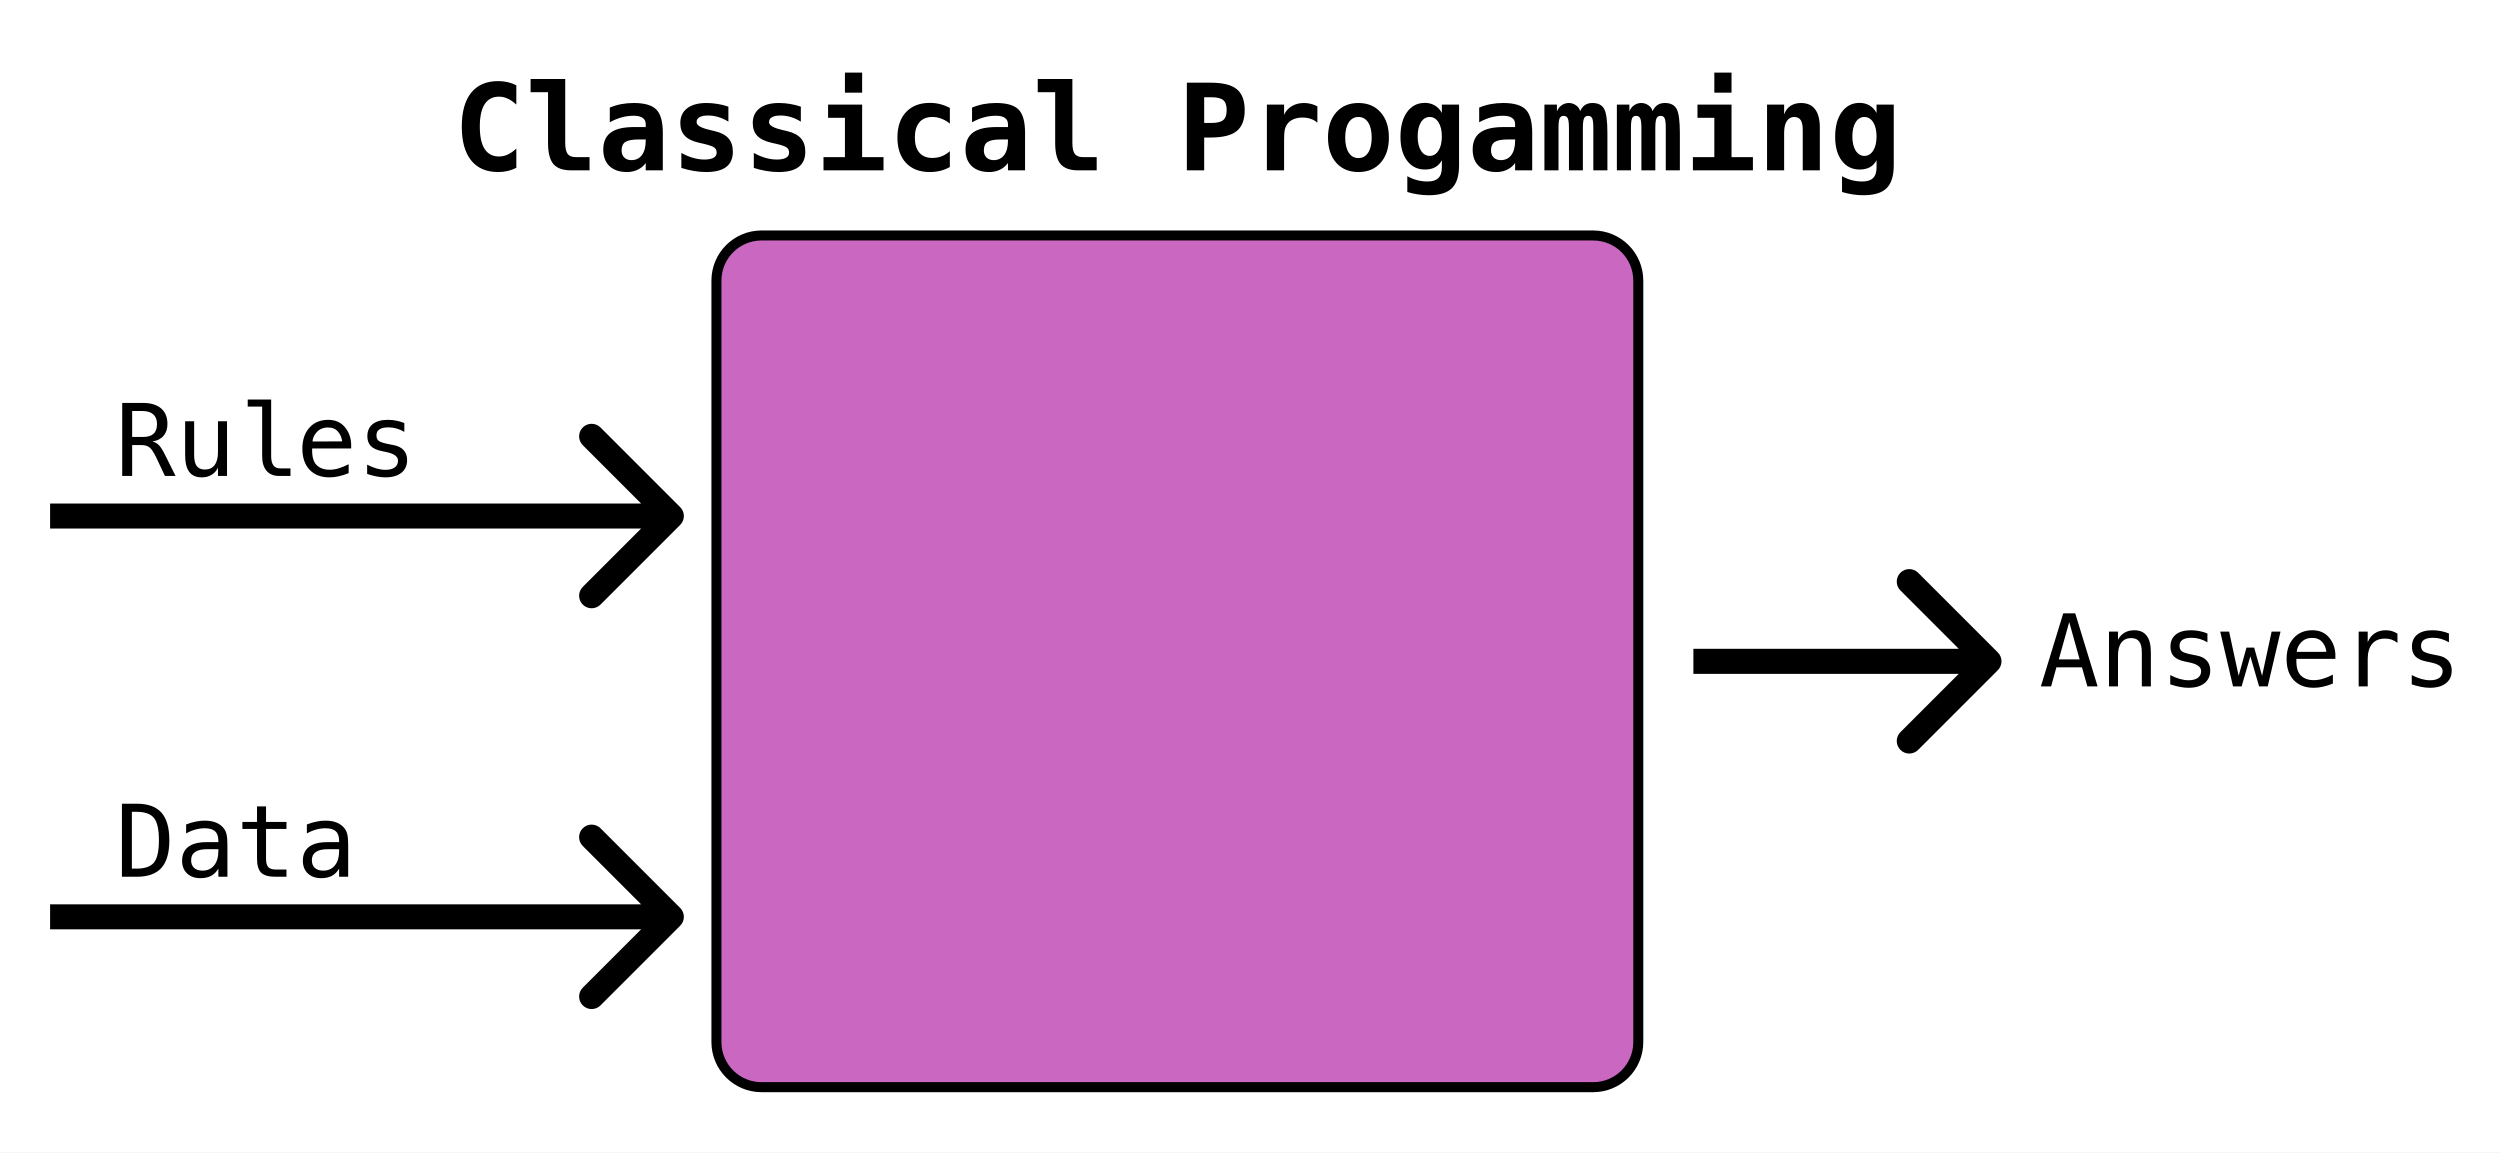
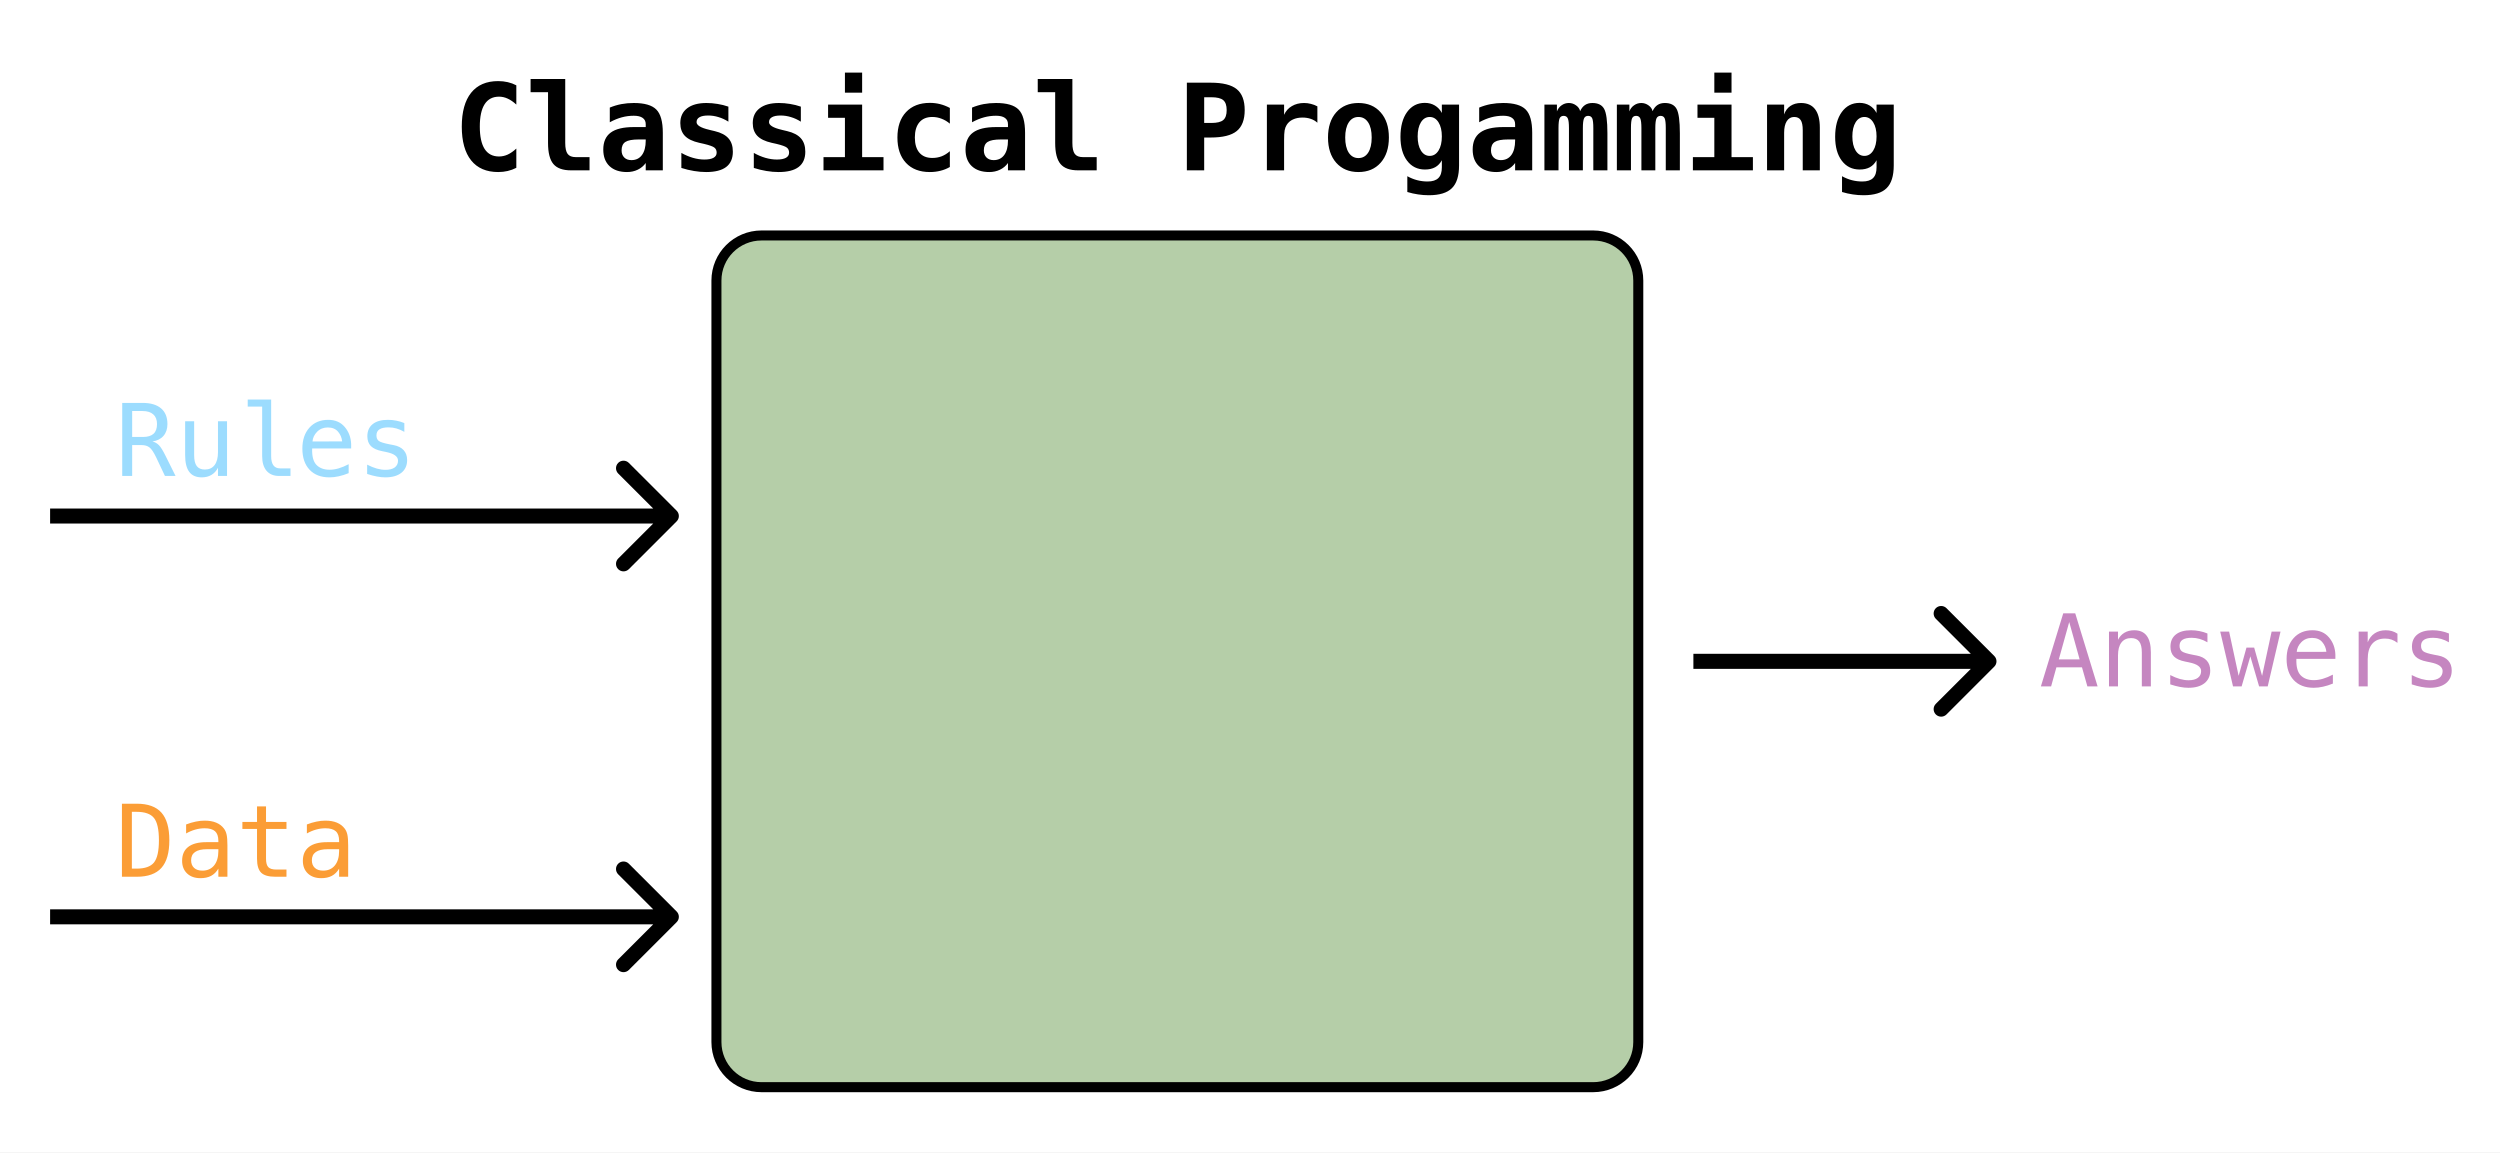
<svg xmlns="http://www.w3.org/2000/svg" width="499" height="230" viewBox="0 0 499 230" fill="none">
  <rect width="499" height="230" fill="white" />
-   <path d="M135.768 184.768C136.744 183.791 136.744 182.209 135.768 181.232L119.858 165.322C118.882 164.346 117.299 164.346 116.322 165.322C115.346 166.299 115.346 167.882 116.322 168.858L130.464 183L116.322 197.142C115.346 198.118 115.346 199.701 116.322 200.678C117.299 201.654 118.882 201.654 119.858 200.678L135.768 184.768ZM10 185.5L134 185.5V180.5L10 180.5V185.5Z" fill="black" />
-   <path d="M27.258 173.379C28.918 173.379 30.077 172.972 30.734 172.158C31.392 171.338 31.721 169.86 31.721 167.725C31.721 165.57 31.392 164.085 30.734 163.271C30.083 162.451 28.924 162.041 27.258 162.041H26.32V173.379H27.258ZM27.297 160.42C29.523 160.42 31.164 161.012 32.219 162.197C33.273 163.382 33.801 165.225 33.801 167.725C33.801 170.212 33.273 172.048 32.219 173.232C31.164 174.411 29.523 175 27.297 175H24.338V160.42H27.297ZM41.906 169.502H41.31C40.262 169.502 39.471 169.688 38.938 170.059C38.41 170.423 38.147 170.97 38.147 171.699C38.147 172.357 38.345 172.868 38.742 173.232C39.139 173.597 39.69 173.779 40.393 173.779C41.382 173.779 42.16 173.438 42.727 172.754C43.293 172.064 43.579 171.113 43.586 169.902V169.502H41.906ZM45.393 168.76V175H43.586V173.379C43.202 174.03 42.717 174.512 42.131 174.824C41.551 175.13 40.845 175.283 40.012 175.283C38.898 175.283 38.01 174.971 37.346 174.346C36.682 173.714 36.35 172.871 36.35 171.816C36.35 170.599 36.757 169.674 37.57 169.043C38.391 168.411 39.592 168.096 41.174 168.096H43.586V167.812C43.579 166.94 43.358 166.309 42.922 165.918C42.486 165.521 41.789 165.322 40.832 165.322C40.22 165.322 39.602 165.41 38.977 165.586C38.352 165.762 37.743 166.019 37.15 166.357V164.561C37.815 164.307 38.449 164.118 39.055 163.994C39.667 163.864 40.259 163.799 40.832 163.799C41.737 163.799 42.508 163.932 43.147 164.199C43.791 164.466 44.312 164.867 44.709 165.4C44.956 165.726 45.132 166.13 45.236 166.611C45.34 167.087 45.393 167.803 45.393 168.76ZM53.098 160.957V164.062H57.18V165.459H53.098V171.396C53.098 172.204 53.251 172.767 53.557 173.086C53.863 173.405 54.397 173.564 55.158 173.564H57.18V175H54.982C53.635 175 52.684 174.73 52.131 174.189C51.578 173.649 51.301 172.718 51.301 171.396V165.459H48.381V164.062H51.301V160.957H53.098ZM66.008 169.502H65.412C64.364 169.502 63.573 169.688 63.039 170.059C62.512 170.423 62.248 170.97 62.248 171.699C62.248 172.357 62.447 172.868 62.844 173.232C63.241 173.597 63.791 173.779 64.494 173.779C65.484 173.779 66.262 173.438 66.828 172.754C67.394 172.064 67.681 171.113 67.688 169.902V169.502H66.008ZM69.494 168.76V175H67.688V173.379C67.303 174.03 66.818 174.512 66.232 174.824C65.653 175.13 64.947 175.283 64.113 175.283C63 175.283 62.111 174.971 61.447 174.346C60.783 173.714 60.451 172.871 60.451 171.816C60.451 170.599 60.858 169.674 61.672 169.043C62.492 168.411 63.693 168.096 65.275 168.096H67.688V167.812C67.681 166.94 67.46 166.309 67.023 165.918C66.587 165.521 65.891 165.322 64.934 165.322C64.322 165.322 63.703 165.41 63.078 165.586C62.453 165.762 61.844 166.019 61.252 166.357V164.561C61.916 164.307 62.551 164.118 63.156 163.994C63.768 163.864 64.361 163.799 64.934 163.799C65.838 163.799 66.61 163.932 67.248 164.199C67.893 164.466 68.413 164.867 68.811 165.4C69.058 165.726 69.234 166.13 69.338 166.611C69.442 167.087 69.494 167.803 69.494 168.76Z" fill="black" />
-   <path d="M135.768 104.768C136.744 103.791 136.744 102.209 135.768 101.232L119.858 85.322C118.882 84.346 117.299 84.346 116.322 85.322C115.346 86.299 115.346 87.882 116.322 88.858L130.464 103L116.322 117.142C115.346 118.118 115.346 119.701 116.322 120.678C117.299 121.654 118.882 121.654 119.858 120.678L135.768 104.768ZM10 105.5L134 105.5V100.5L10 100.5V105.5Z" fill="black" />
-   <path d="M398.768 133.768C399.744 132.791 399.744 131.209 398.768 130.232L382.858 114.322C381.882 113.346 380.299 113.346 379.322 114.322C378.346 115.299 378.346 116.882 379.322 117.858L393.464 132L379.322 146.142C378.346 147.118 378.346 148.701 379.322 149.678C380.299 150.654 381.882 150.654 382.858 149.678L398.768 133.768ZM338 134.5H397V129.5H338V134.5Z" fill="black" />
-   <path d="M30.422 88.115C30.93 88.245 31.363 88.493 31.721 88.857C32.079 89.216 32.525 89.935 33.059 91.016L35.041 95H32.922L31.184 91.318C30.682 90.27 30.23 89.596 29.826 89.297C29.429 88.991 28.908 88.838 28.264 88.838H26.379V95H24.396V80.42H28.459C30.061 80.42 31.288 80.781 32.141 81.504C32.993 82.227 33.42 83.272 33.42 84.639C33.42 85.602 33.156 86.39 32.629 87.002C32.108 87.607 31.372 87.978 30.422 88.115ZM26.379 82.041V87.217H28.537C29.481 87.217 30.184 87.005 30.646 86.582C31.109 86.159 31.34 85.511 31.34 84.639C31.34 83.799 31.092 83.158 30.598 82.715C30.109 82.266 29.396 82.041 28.459 82.041H26.379ZM36.955 90.859V84.082H38.752V90.859C38.752 91.842 38.925 92.565 39.27 93.027C39.621 93.49 40.161 93.721 40.891 93.721C41.737 93.721 42.385 93.424 42.834 92.832C43.283 92.233 43.508 91.377 43.508 90.264V84.082H45.315V95H43.508V93.359C43.189 93.991 42.753 94.469 42.199 94.795C41.652 95.12 41.011 95.283 40.275 95.283C39.156 95.283 38.322 94.919 37.775 94.189C37.228 93.454 36.955 92.344 36.955 90.859ZM54.123 91.045C54.123 91.852 54.27 92.461 54.562 92.871C54.862 93.281 55.301 93.486 55.881 93.486H57.98V95H55.705C54.631 95 53.797 94.658 53.205 93.975C52.619 93.284 52.326 92.308 52.326 91.045V81.152H49.445V79.746H54.123V91.045ZM70.09 88.633V89.512H62.307V89.57C62.255 91.061 62.538 92.132 63.156 92.783C63.781 93.434 64.66 93.76 65.793 93.76C66.366 93.76 66.965 93.669 67.59 93.486C68.215 93.304 68.882 93.027 69.592 92.656V94.443C68.908 94.723 68.247 94.932 67.609 95.068C66.978 95.212 66.366 95.283 65.773 95.283C64.074 95.283 62.746 94.775 61.789 93.76C60.832 92.738 60.353 91.331 60.353 89.541C60.353 87.796 60.822 86.403 61.76 85.361C62.697 84.32 63.947 83.799 65.51 83.799C66.903 83.799 68 84.271 68.801 85.215C69.608 86.159 70.038 87.298 70.09 88.633ZM68.293 88.106C68.215 87.35 67.938 86.699 67.463 86.152C66.994 85.599 66.317 85.322 65.432 85.322C64.566 85.322 63.853 85.609 63.293 86.182C62.733 86.755 62.427 87.399 62.375 88.115L68.293 88.106ZM80.705 84.443V86.201C80.191 85.902 79.673 85.677 79.152 85.527C78.632 85.378 78.101 85.303 77.561 85.303C76.747 85.303 76.138 85.436 75.734 85.703C75.337 85.963 75.139 86.364 75.139 86.904C75.139 87.393 75.288 87.757 75.588 87.998C75.887 88.239 76.633 88.473 77.824 88.701L78.547 88.838C79.439 89.007 80.113 89.346 80.568 89.853C81.031 90.361 81.262 91.022 81.262 91.836C81.262 92.917 80.878 93.763 80.109 94.375C79.341 94.981 78.273 95.283 76.906 95.283C76.366 95.283 75.799 95.225 75.207 95.107C74.615 94.997 73.973 94.828 73.283 94.6V92.744C73.954 93.089 74.595 93.35 75.207 93.525C75.819 93.695 76.398 93.779 76.945 93.779C77.74 93.779 78.355 93.62 78.791 93.301C79.227 92.975 79.445 92.523 79.445 91.943C79.445 91.11 78.648 90.534 77.053 90.215L76.975 90.195L76.301 90.059C75.266 89.857 74.51 89.518 74.035 89.043C73.56 88.561 73.322 87.907 73.322 87.08C73.322 86.032 73.677 85.225 74.387 84.658C75.096 84.085 76.109 83.799 77.424 83.799C78.01 83.799 78.573 83.854 79.113 83.965C79.654 84.069 80.184 84.228 80.705 84.443Z" fill="black" />
-   <path d="M413.016 124.158L410.936 131.619H415.096L413.016 124.158ZM411.824 122.42H414.217L418.68 137H416.639L415.564 133.201H410.457L409.402 137H407.361L411.824 122.42ZM429.314 130.223V137H427.508V130.223C427.508 129.24 427.335 128.517 426.99 128.055C426.645 127.592 426.105 127.361 425.369 127.361C424.529 127.361 423.882 127.661 423.426 128.26C422.977 128.852 422.752 129.705 422.752 130.818V137H420.955V126.062H422.752V127.703C423.071 127.078 423.504 126.606 424.051 126.287C424.598 125.962 425.245 125.799 425.994 125.799C427.107 125.799 427.938 126.167 428.484 126.902C429.038 127.632 429.314 128.738 429.314 130.223ZM440.604 126.443V128.201C440.089 127.902 439.572 127.677 439.051 127.527C438.53 127.378 437.999 127.303 437.459 127.303C436.645 127.303 436.036 127.436 435.633 127.703C435.236 127.964 435.037 128.364 435.037 128.904C435.037 129.393 435.187 129.757 435.486 129.998C435.786 130.239 436.531 130.473 437.723 130.701L438.445 130.838C439.337 131.007 440.011 131.346 440.467 131.854C440.929 132.361 441.16 133.022 441.16 133.836C441.16 134.917 440.776 135.763 440.008 136.375C439.24 136.98 438.172 137.283 436.805 137.283C436.264 137.283 435.698 137.225 435.105 137.107C434.513 136.997 433.872 136.827 433.182 136.6V134.744C433.852 135.089 434.493 135.35 435.105 135.525C435.717 135.695 436.297 135.779 436.844 135.779C437.638 135.779 438.253 135.62 438.689 135.301C439.126 134.975 439.344 134.523 439.344 133.943C439.344 133.11 438.546 132.534 436.951 132.215L436.873 132.195L436.199 132.059C435.164 131.857 434.409 131.518 433.934 131.043C433.458 130.561 433.221 129.907 433.221 129.08C433.221 128.032 433.576 127.225 434.285 126.658C434.995 126.085 436.007 125.799 437.322 125.799C437.908 125.799 438.471 125.854 439.012 125.965C439.552 126.069 440.083 126.229 440.604 126.443ZM443.152 126.062H444.93L446.834 134.9L448.396 129.256H449.93L451.512 134.9L453.416 126.062H455.193L452.635 137H450.916L449.168 131.004L447.43 137H445.711L443.152 126.062ZM466.141 130.633V131.512H458.357V131.57C458.305 133.061 458.589 134.132 459.207 134.783C459.832 135.434 460.711 135.76 461.844 135.76C462.417 135.76 463.016 135.669 463.641 135.486C464.266 135.304 464.933 135.027 465.643 134.656V136.443C464.959 136.723 464.298 136.932 463.66 137.068C463.029 137.212 462.417 137.283 461.824 137.283C460.125 137.283 458.797 136.775 457.84 135.76C456.883 134.738 456.404 133.331 456.404 131.541C456.404 129.796 456.873 128.403 457.811 127.361C458.748 126.32 459.998 125.799 461.561 125.799C462.954 125.799 464.051 126.271 464.852 127.215C465.659 128.159 466.089 129.298 466.141 130.633ZM464.344 130.105C464.266 129.35 463.989 128.699 463.514 128.152C463.045 127.599 462.368 127.322 461.482 127.322C460.617 127.322 459.904 127.609 459.344 128.182C458.784 128.755 458.478 129.399 458.426 130.115L464.344 130.105ZM478.533 128.318C478.149 128.019 477.758 127.801 477.361 127.664C476.964 127.527 476.528 127.459 476.053 127.459C474.933 127.459 474.077 127.811 473.484 128.514C472.892 129.217 472.596 130.232 472.596 131.561V137H470.789V126.062H472.596V128.201C472.895 127.426 473.354 126.834 473.973 126.424C474.598 126.007 475.337 125.799 476.189 125.799C476.632 125.799 477.046 125.854 477.43 125.965C477.814 126.076 478.182 126.248 478.533 126.482V128.318ZM488.807 126.443V128.201C488.292 127.902 487.775 127.677 487.254 127.527C486.733 127.378 486.202 127.303 485.662 127.303C484.848 127.303 484.24 127.436 483.836 127.703C483.439 127.964 483.24 128.364 483.24 128.904C483.24 129.393 483.39 129.757 483.689 129.998C483.989 130.239 484.734 130.473 485.926 130.701L486.648 130.838C487.54 131.007 488.214 131.346 488.67 131.854C489.132 132.361 489.363 133.022 489.363 133.836C489.363 134.917 488.979 135.763 488.211 136.375C487.443 136.98 486.375 137.283 485.008 137.283C484.467 137.283 483.901 137.225 483.309 137.107C482.716 136.997 482.075 136.827 481.385 136.6V134.744C482.055 135.089 482.697 135.35 483.309 135.525C483.921 135.695 484.5 135.779 485.047 135.779C485.841 135.779 486.456 135.62 486.893 135.301C487.329 134.975 487.547 134.523 487.547 133.943C487.547 133.11 486.749 132.534 485.154 132.215L485.076 132.195L484.402 132.059C483.367 131.857 482.612 131.518 482.137 131.043C481.661 130.561 481.424 129.907 481.424 129.08C481.424 128.032 481.779 127.225 482.488 126.658C483.198 126.085 484.21 125.799 485.525 125.799C486.111 125.799 486.674 125.854 487.215 125.965C487.755 126.069 488.286 126.229 488.807 126.443Z" fill="black" />
+   <path d="M135.061 184.061C135.646 183.475 135.646 182.525 135.061 181.939L125.515 172.393C124.929 171.808 123.979 171.808 123.393 172.393C122.808 172.979 122.808 173.929 123.393 174.515L131.879 183L123.393 191.485C122.808 192.071 122.808 193.021 123.393 193.607C123.979 194.192 124.929 194.192 125.515 193.607L135.061 184.061ZM10 184.5L134 184.5V181.5L10 181.5V184.5Z" fill="black" />
+   <path d="M27.258 173.379C28.918 173.379 30.077 172.972 30.734 172.158C31.392 171.338 31.721 169.86 31.721 167.725C31.721 165.57 31.392 164.085 30.734 163.271C30.083 162.451 28.924 162.041 27.258 162.041H26.32V173.379H27.258ZM27.297 160.42C29.523 160.42 31.164 161.012 32.219 162.197C33.273 163.382 33.801 165.225 33.801 167.725C33.801 170.212 33.273 172.048 32.219 173.232C31.164 174.411 29.523 175 27.297 175H24.338V160.42H27.297ZM41.906 169.502H41.31C40.262 169.502 39.471 169.688 38.938 170.059C38.41 170.423 38.147 170.97 38.147 171.699C38.147 172.357 38.345 172.868 38.742 173.232C39.139 173.597 39.69 173.779 40.393 173.779C41.382 173.779 42.16 173.438 42.727 172.754C43.293 172.064 43.579 171.113 43.586 169.902V169.502H41.906ZM45.393 168.76V175H43.586V173.379C43.202 174.03 42.717 174.512 42.131 174.824C41.551 175.13 40.845 175.283 40.012 175.283C38.898 175.283 38.01 174.971 37.346 174.346C36.682 173.714 36.35 172.871 36.35 171.816C36.35 170.599 36.757 169.674 37.57 169.043C38.391 168.411 39.592 168.096 41.174 168.096H43.586V167.812C43.579 166.94 43.358 166.309 42.922 165.918C42.486 165.521 41.789 165.322 40.832 165.322C40.22 165.322 39.602 165.41 38.977 165.586C38.352 165.762 37.743 166.019 37.15 166.357V164.561C37.815 164.307 38.449 164.118 39.055 163.994C39.667 163.864 40.259 163.799 40.832 163.799C41.737 163.799 42.508 163.932 43.147 164.199C43.791 164.466 44.312 164.867 44.709 165.4C44.956 165.726 45.132 166.13 45.236 166.611C45.34 167.087 45.393 167.803 45.393 168.76ZM53.098 160.957V164.062H57.18V165.459H53.098V171.396C53.098 172.204 53.251 172.767 53.557 173.086C53.863 173.405 54.397 173.564 55.158 173.564H57.18V175H54.982C53.635 175 52.684 174.73 52.131 174.189C51.578 173.649 51.301 172.718 51.301 171.396V165.459H48.381V164.062H51.301V160.957H53.098ZM66.008 169.502H65.412C64.364 169.502 63.573 169.688 63.039 170.059C62.512 170.423 62.248 170.97 62.248 171.699C62.248 172.357 62.447 172.868 62.844 173.232C63.241 173.597 63.791 173.779 64.494 173.779C65.484 173.779 66.262 173.438 66.828 172.754C67.394 172.064 67.681 171.113 67.688 169.902V169.502H66.008ZM69.494 168.76V175H67.688V173.379C67.303 174.03 66.818 174.512 66.232 174.824C65.653 175.13 64.947 175.283 64.113 175.283C63 175.283 62.111 174.971 61.447 174.346C60.783 173.714 60.451 172.871 60.451 171.816C60.451 170.599 60.858 169.674 61.672 169.043C62.492 168.411 63.693 168.096 65.275 168.096H67.688V167.812C67.681 166.94 67.46 166.309 67.023 165.918C66.587 165.521 65.891 165.322 64.934 165.322C64.322 165.322 63.703 165.41 63.078 165.586C62.453 165.762 61.844 166.019 61.252 166.357V164.561C61.916 164.307 62.551 164.118 63.156 163.994C63.768 163.864 64.361 163.799 64.934 163.799C65.838 163.799 66.61 163.932 67.248 164.199C67.893 164.466 68.413 164.867 68.811 165.4C69.058 165.726 69.234 166.13 69.338 166.611C69.442 167.087 69.494 167.803 69.494 168.76Z" fill="#FB9D36" />
+   <path d="M135.061 104.061C135.646 103.475 135.646 102.525 135.061 101.939L125.515 92.393C124.929 91.808 123.979 91.808 123.393 92.393C122.808 92.979 122.808 93.929 123.393 94.515L131.879 103L123.393 111.485C122.808 112.071 122.808 113.021 123.393 113.607C123.979 114.192 124.929 114.192 125.515 113.607L135.061 104.061ZM10 104.5L134 104.5V101.5L10 101.5V104.5Z" fill="black" />
+   <path d="M398.061 133.061C398.646 132.475 398.646 131.525 398.061 130.939L388.515 121.393C387.929 120.808 386.979 120.808 386.393 121.393C385.808 121.979 385.808 122.929 386.393 123.515L394.879 132L386.393 140.485C385.808 141.071 385.808 142.021 386.393 142.607C386.979 143.192 387.929 143.192 388.515 142.607L398.061 133.061ZM338 133.5H397V130.5H338V133.5Z" fill="black" />
+   <path d="M30.422 88.115C30.93 88.245 31.363 88.493 31.721 88.857C32.079 89.216 32.525 89.935 33.059 91.016L35.041 95H32.922L31.184 91.318C30.682 90.27 30.23 89.596 29.826 89.297C29.429 88.991 28.908 88.838 28.264 88.838H26.379V95H24.396V80.42H28.459C30.061 80.42 31.288 80.781 32.141 81.504C32.993 82.227 33.42 83.272 33.42 84.639C33.42 85.602 33.156 86.39 32.629 87.002C32.108 87.607 31.372 87.978 30.422 88.115ZM26.379 82.041V87.217H28.537C29.481 87.217 30.184 87.005 30.646 86.582C31.109 86.159 31.34 85.511 31.34 84.639C31.34 83.799 31.092 83.158 30.598 82.715C30.109 82.266 29.396 82.041 28.459 82.041H26.379ZM36.955 90.859V84.082H38.752V90.859C38.752 91.842 38.925 92.565 39.27 93.027C39.621 93.49 40.161 93.721 40.891 93.721C41.737 93.721 42.385 93.424 42.834 92.832C43.283 92.233 43.508 91.377 43.508 90.264V84.082H45.315V95H43.508V93.359C43.189 93.991 42.753 94.469 42.199 94.795C41.652 95.12 41.011 95.283 40.275 95.283C39.156 95.283 38.322 94.919 37.775 94.189C37.228 93.454 36.955 92.344 36.955 90.859ZM54.123 91.045C54.123 91.852 54.27 92.461 54.562 92.871C54.862 93.281 55.301 93.486 55.881 93.486H57.98V95H55.705C54.631 95 53.797 94.658 53.205 93.975C52.619 93.284 52.326 92.308 52.326 91.045V81.152H49.445V79.746H54.123V91.045ZM70.09 88.633V89.512H62.307V89.57C62.255 91.061 62.538 92.132 63.156 92.783C63.781 93.434 64.66 93.76 65.793 93.76C66.366 93.76 66.965 93.669 67.59 93.486C68.215 93.304 68.882 93.027 69.592 92.656V94.443C68.908 94.723 68.247 94.932 67.609 95.068C66.978 95.212 66.366 95.283 65.773 95.283C64.074 95.283 62.746 94.775 61.789 93.76C60.832 92.738 60.353 91.331 60.353 89.541C60.353 87.796 60.822 86.403 61.76 85.361C62.697 84.32 63.947 83.799 65.51 83.799C66.903 83.799 68 84.271 68.801 85.215C69.608 86.159 70.038 87.298 70.09 88.633ZM68.293 88.106C68.215 87.35 67.938 86.699 67.463 86.152C66.994 85.599 66.317 85.322 65.432 85.322C64.566 85.322 63.853 85.609 63.293 86.182C62.733 86.755 62.427 87.399 62.375 88.115L68.293 88.106ZM80.705 84.443V86.201C80.191 85.902 79.673 85.677 79.152 85.527C78.632 85.378 78.101 85.303 77.561 85.303C76.747 85.303 76.138 85.436 75.734 85.703C75.337 85.963 75.139 86.364 75.139 86.904C75.139 87.393 75.288 87.757 75.588 87.998C75.887 88.239 76.633 88.473 77.824 88.701L78.547 88.838C79.439 89.007 80.113 89.346 80.568 89.853C81.031 90.361 81.262 91.022 81.262 91.836C81.262 92.917 80.878 93.763 80.109 94.375C79.341 94.981 78.273 95.283 76.906 95.283C76.366 95.283 75.799 95.225 75.207 95.107C74.615 94.997 73.973 94.828 73.283 94.6V92.744C73.954 93.089 74.595 93.35 75.207 93.525C75.819 93.695 76.398 93.779 76.945 93.779C77.74 93.779 78.355 93.62 78.791 93.301C79.227 92.975 79.445 92.523 79.445 91.943C79.445 91.11 78.648 90.534 77.053 90.215L76.975 90.195L76.301 90.059C75.266 89.857 74.51 89.518 74.035 89.043C73.56 88.561 73.322 87.907 73.322 87.08C73.322 86.032 73.677 85.225 74.387 84.658C75.096 84.085 76.109 83.799 77.424 83.799C78.01 83.799 78.573 83.854 79.113 83.965C79.654 84.069 80.184 84.228 80.705 84.443Z" fill="#9CDCFE" />
+   <path d="M413.016 124.158L410.936 131.619H415.096L413.016 124.158ZM411.824 122.42H414.217L418.68 137H416.639L415.564 133.201H410.457L409.402 137H407.361L411.824 122.42ZM429.314 130.223V137H427.508V130.223C427.508 129.24 427.335 128.517 426.99 128.055C426.645 127.592 426.105 127.361 425.369 127.361C424.529 127.361 423.882 127.661 423.426 128.26C422.977 128.852 422.752 129.705 422.752 130.818V137H420.955V126.062H422.752V127.703C423.071 127.078 423.504 126.606 424.051 126.287C424.598 125.962 425.245 125.799 425.994 125.799C427.107 125.799 427.938 126.167 428.484 126.902C429.038 127.632 429.314 128.738 429.314 130.223ZM440.604 126.443V128.201C440.089 127.902 439.572 127.677 439.051 127.527C438.53 127.378 437.999 127.303 437.459 127.303C436.645 127.303 436.036 127.436 435.633 127.703C435.236 127.964 435.037 128.364 435.037 128.904C435.037 129.393 435.187 129.757 435.486 129.998C435.786 130.239 436.531 130.473 437.723 130.701L438.445 130.838C439.337 131.007 440.011 131.346 440.467 131.854C440.929 132.361 441.16 133.022 441.16 133.836C441.16 134.917 440.776 135.763 440.008 136.375C439.24 136.98 438.172 137.283 436.805 137.283C436.264 137.283 435.698 137.225 435.105 137.107C434.513 136.997 433.872 136.827 433.182 136.6V134.744C433.852 135.089 434.493 135.35 435.105 135.525C435.717 135.695 436.297 135.779 436.844 135.779C437.638 135.779 438.253 135.62 438.689 135.301C439.126 134.975 439.344 134.523 439.344 133.943C439.344 133.11 438.546 132.534 436.951 132.215L436.873 132.195L436.199 132.059C435.164 131.857 434.409 131.518 433.934 131.043C433.458 130.561 433.221 129.907 433.221 129.08C433.221 128.032 433.576 127.225 434.285 126.658C434.995 126.085 436.007 125.799 437.322 125.799C437.908 125.799 438.471 125.854 439.012 125.965C439.552 126.069 440.083 126.229 440.604 126.443ZM443.152 126.062H444.93L446.834 134.9L448.396 129.256H449.93L451.512 134.9L453.416 126.062H455.193L452.635 137H450.916L449.168 131.004L447.43 137H445.711L443.152 126.062ZM466.141 130.633V131.512H458.357V131.57C458.305 133.061 458.589 134.132 459.207 134.783C459.832 135.434 460.711 135.76 461.844 135.76C462.417 135.76 463.016 135.669 463.641 135.486C464.266 135.304 464.933 135.027 465.643 134.656V136.443C464.959 136.723 464.298 136.932 463.66 137.068C463.029 137.212 462.417 137.283 461.824 137.283C460.125 137.283 458.797 136.775 457.84 135.76C456.883 134.738 456.404 133.331 456.404 131.541C456.404 129.796 456.873 128.403 457.811 127.361C458.748 126.32 459.998 125.799 461.561 125.799C462.954 125.799 464.051 126.271 464.852 127.215C465.659 128.159 466.089 129.298 466.141 130.633ZM464.344 130.105C464.266 129.35 463.989 128.699 463.514 128.152C463.045 127.599 462.368 127.322 461.482 127.322C460.617 127.322 459.904 127.609 459.344 128.182C458.784 128.755 458.478 129.399 458.426 130.115L464.344 130.105ZM478.533 128.318C478.149 128.019 477.758 127.801 477.361 127.664C476.964 127.527 476.528 127.459 476.053 127.459C474.933 127.459 474.077 127.811 473.484 128.514C472.892 129.217 472.596 130.232 472.596 131.561V137H470.789V126.062H472.596V128.201C472.895 127.426 473.354 126.834 473.973 126.424C474.598 126.007 475.337 125.799 476.189 125.799C476.632 125.799 477.046 125.854 477.43 125.965C477.814 126.076 478.182 126.248 478.533 126.482V128.318ZM488.807 126.443V128.201C488.292 127.902 487.775 127.677 487.254 127.527C486.733 127.378 486.202 127.303 485.662 127.303C484.848 127.303 484.24 127.436 483.836 127.703C483.439 127.964 483.24 128.364 483.24 128.904C483.24 129.393 483.39 129.757 483.689 129.998C483.989 130.239 484.734 130.473 485.926 130.701L486.648 130.838C487.54 131.007 488.214 131.346 488.67 131.854C489.132 132.361 489.363 133.022 489.363 133.836C489.363 134.917 488.979 135.763 488.211 136.375C487.443 136.98 486.375 137.283 485.008 137.283C484.467 137.283 483.901 137.225 483.309 137.107C482.716 136.997 482.075 136.827 481.385 136.6V134.744C482.055 135.089 482.697 135.35 483.309 135.525C483.921 135.695 484.5 135.779 485.047 135.779C485.841 135.779 486.456 135.62 486.893 135.301C487.329 134.975 487.547 134.523 487.547 133.943C487.547 133.11 486.749 132.534 485.154 132.215L485.076 132.195L484.402 132.059C483.367 131.857 482.612 131.518 482.137 131.043C481.661 130.561 481.424 129.907 481.424 129.08C481.424 128.032 481.779 127.225 482.488 126.658C483.198 126.085 484.21 125.799 485.525 125.799C486.111 125.799 486.674 125.854 487.215 125.965C487.755 126.069 488.286 126.229 488.807 126.443Z" fill="#C586C0" />
  <path d="M103.059 33.496C102.512 33.777 101.938 33.988 101.336 34.129C100.734 34.27 100.102 34.34 99.438 34.34C97.078 34.34 95.277 33.562 94.035 32.008C92.793 30.453 92.172 28.207 92.172 25.27C92.172 22.324 92.793 20.074 94.035 18.52C95.277 16.965 97.078 16.188 99.438 16.188C100.102 16.188 100.738 16.258 101.348 16.398C101.957 16.539 102.527 16.75 103.059 17.031V20.875C102.465 20.328 101.887 19.93 101.324 19.68C100.77 19.422 100.195 19.293 99.602 19.293C98.336 19.293 97.379 19.797 96.731 20.805C96.09 21.805 95.769 23.293 95.769 25.27C95.769 27.238 96.09 28.727 96.731 29.734C97.379 30.734 98.336 31.234 99.602 31.234C100.195 31.234 100.77 31.109 101.324 30.859C101.887 30.602 102.465 30.199 103.059 29.652V33.496ZM109.387 28.527V18.402H105.906V15.766H112.82V28.527C112.82 29.559 112.98 30.289 113.301 30.719C113.621 31.148 114.164 31.363 114.93 31.363H117.672V34H113.969C112.336 34 111.164 33.578 110.453 32.734C109.742 31.891 109.387 30.488 109.387 28.527ZM127.516 27.836C126.234 27.836 125.34 28 124.832 28.328C124.324 28.656 124.07 29.219 124.07 30.016C124.07 30.609 124.246 31.082 124.598 31.434C124.949 31.785 125.426 31.961 126.027 31.961C126.934 31.961 127.637 31.621 128.137 30.941C128.637 30.254 128.887 29.297 128.887 28.07V27.836H127.516ZM132.297 26.512V34H128.887V32.535C128.473 33.113 127.941 33.559 127.293 33.871C126.645 34.184 125.93 34.34 125.148 34.34C123.656 34.34 122.492 33.945 121.656 33.156C120.828 32.367 120.414 31.266 120.414 29.852C120.414 28.32 120.91 27.191 121.902 26.465C122.895 25.73 124.43 25.363 126.508 25.363H128.887V24.789C128.887 24.234 128.684 23.816 128.277 23.535C127.879 23.246 127.289 23.102 126.508 23.102C125.688 23.102 124.891 23.207 124.117 23.418C123.352 23.621 122.551 23.949 121.715 24.402V21.473C122.473 21.16 123.242 20.93 124.023 20.781C124.805 20.633 125.633 20.559 126.508 20.559C128.641 20.559 130.137 20.992 130.996 21.859C131.863 22.727 132.297 24.277 132.297 26.512ZM145.387 21.285V24.285C144.754 23.879 144.094 23.574 143.406 23.371C142.727 23.16 142.043 23.055 141.355 23.055C140.59 23.055 140.012 23.168 139.621 23.395C139.23 23.613 139.035 23.941 139.035 24.379C139.035 25.004 139.871 25.512 141.543 25.902L141.672 25.938L142.656 26.172C143.906 26.469 144.82 26.949 145.398 27.613C145.984 28.27 146.277 29.16 146.277 30.285C146.277 31.637 145.832 32.652 144.941 33.332C144.059 34.004 142.727 34.34 140.945 34.34C140.156 34.34 139.348 34.27 138.52 34.129C137.691 33.996 136.852 33.793 136 33.52V30.52C136.758 30.949 137.527 31.277 138.309 31.504C139.098 31.73 139.859 31.844 140.594 31.844C141.398 31.844 142.008 31.727 142.422 31.492C142.836 31.258 143.043 30.918 143.043 30.473C143.043 30.035 142.895 29.699 142.598 29.465C142.309 29.23 141.613 28.98 140.512 28.715L139.562 28.504C138.25 28.207 137.293 27.742 136.691 27.109C136.09 26.477 135.789 25.629 135.789 24.566C135.789 23.301 136.246 22.316 137.16 21.613C138.074 20.91 139.359 20.559 141.016 20.559C141.758 20.559 142.496 20.621 143.23 20.746C143.973 20.863 144.691 21.043 145.387 21.285ZM159.848 21.285V24.285C159.215 23.879 158.555 23.574 157.867 23.371C157.188 23.16 156.504 23.055 155.816 23.055C155.051 23.055 154.473 23.168 154.082 23.395C153.691 23.613 153.496 23.941 153.496 24.379C153.496 25.004 154.332 25.512 156.004 25.902L156.133 25.938L157.117 26.172C158.367 26.469 159.281 26.949 159.859 27.613C160.445 28.27 160.738 29.16 160.738 30.285C160.738 31.637 160.293 32.652 159.402 33.332C158.52 34.004 157.188 34.34 155.406 34.34C154.617 34.34 153.809 34.27 152.98 34.129C152.152 33.996 151.312 33.793 150.461 33.52V30.52C151.219 30.949 151.988 31.277 152.77 31.504C153.559 31.73 154.32 31.844 155.055 31.844C155.859 31.844 156.469 31.727 156.883 31.492C157.297 31.258 157.504 30.918 157.504 30.473C157.504 30.035 157.355 29.699 157.059 29.465C156.77 29.23 156.074 28.98 154.973 28.715L154.023 28.504C152.711 28.207 151.754 27.742 151.152 27.109C150.551 26.477 150.25 25.629 150.25 24.566C150.25 23.301 150.707 22.316 151.621 21.613C152.535 20.91 153.82 20.559 155.477 20.559C156.219 20.559 156.957 20.621 157.691 20.746C158.434 20.863 159.152 21.043 159.848 21.285ZM165.285 20.875H172.082V31.363H176.348V34H164.371V31.363H168.648V23.512H165.285V20.875ZM168.648 14.488H172.082V18.496H168.648V14.488ZM189.59 33.332C189.012 33.668 188.391 33.918 187.727 34.082C187.062 34.254 186.348 34.34 185.582 34.34C183.559 34.34 181.977 33.73 180.836 32.512C179.695 31.293 179.125 29.605 179.125 27.449C179.125 25.285 179.699 23.594 180.848 22.375C181.996 21.148 183.582 20.535 185.605 20.535C186.309 20.535 186.984 20.617 187.633 20.781C188.289 20.945 188.941 21.199 189.59 21.543V24.684C189.09 24.254 188.539 23.926 187.938 23.699C187.344 23.465 186.727 23.348 186.086 23.348C184.969 23.348 184.109 23.703 183.508 24.414C182.906 25.125 182.605 26.137 182.605 27.449C182.605 28.762 182.906 29.77 183.508 30.473C184.109 31.176 184.969 31.527 186.086 31.527C186.75 31.527 187.371 31.418 187.949 31.199C188.527 30.973 189.074 30.633 189.59 30.18V33.332ZM199.82 27.836C198.539 27.836 197.645 28 197.137 28.328C196.629 28.656 196.375 29.219 196.375 30.016C196.375 30.609 196.551 31.082 196.902 31.434C197.254 31.785 197.73 31.961 198.332 31.961C199.238 31.961 199.941 31.621 200.441 30.941C200.941 30.254 201.191 29.297 201.191 28.07V27.836H199.82ZM204.602 26.512V34H201.191V32.535C200.777 33.113 200.246 33.559 199.598 33.871C198.949 34.184 198.234 34.34 197.453 34.34C195.961 34.34 194.797 33.945 193.961 33.156C193.133 32.367 192.719 31.266 192.719 29.852C192.719 28.32 193.215 27.191 194.207 26.465C195.199 25.73 196.734 25.363 198.812 25.363H201.191V24.789C201.191 24.234 200.988 23.816 200.582 23.535C200.184 23.246 199.594 23.102 198.812 23.102C197.992 23.102 197.195 23.207 196.422 23.418C195.656 23.621 194.855 23.949 194.02 24.402V21.473C194.777 21.16 195.547 20.93 196.328 20.781C197.109 20.633 197.938 20.559 198.812 20.559C200.945 20.559 202.441 20.992 203.301 21.859C204.168 22.727 204.602 24.277 204.602 26.512ZM210.613 28.527V18.402H207.133V15.766H214.047V28.527C214.047 29.559 214.207 30.289 214.527 30.719C214.848 31.148 215.391 31.363 216.156 31.363H218.898V34H215.195C213.562 34 212.391 33.578 211.68 32.734C210.969 31.891 210.613 30.488 210.613 28.527ZM240.355 19.41V24.543H241.773C242.906 24.543 243.699 24.352 244.152 23.969C244.613 23.586 244.844 22.922 244.844 21.977C244.844 21.031 244.613 20.367 244.152 19.984C243.699 19.602 242.906 19.41 241.773 19.41H240.355ZM236.898 16.504H241.645C244.059 16.504 245.793 16.934 246.848 17.793C247.91 18.652 248.441 20.047 248.441 21.977C248.441 23.906 247.91 25.301 246.848 26.16C245.793 27.02 244.059 27.449 241.645 27.449H240.355V34H236.898V16.504ZM262.949 24.496C262.574 24.152 262.133 23.895 261.625 23.723C261.125 23.551 260.574 23.465 259.973 23.465C259.246 23.465 258.609 23.594 258.062 23.852C257.523 24.102 257.105 24.469 256.809 24.953C256.621 25.25 256.488 25.609 256.41 26.031C256.34 26.453 256.305 27.094 256.305 27.953V34H252.871V20.875H256.305V22.914C256.641 22.164 257.156 21.586 257.852 21.18C258.547 20.766 259.359 20.559 260.289 20.559C260.758 20.559 261.215 20.617 261.66 20.734C262.113 20.844 262.543 21.008 262.949 21.227V24.496ZM271.141 23.348C270.32 23.348 269.676 23.711 269.207 24.438C268.738 25.156 268.504 26.16 268.504 27.449C268.504 28.738 268.738 29.746 269.207 30.473C269.676 31.191 270.32 31.551 271.141 31.551C271.969 31.551 272.617 31.191 273.086 30.473C273.555 29.746 273.789 28.738 273.789 27.449C273.789 26.16 273.555 25.156 273.086 24.438C272.617 23.711 271.969 23.348 271.141 23.348ZM265.07 27.449C265.07 25.332 265.617 23.656 266.711 22.422C267.812 21.18 269.289 20.559 271.141 20.559C273 20.559 274.477 21.18 275.57 22.422C276.672 23.656 277.223 25.332 277.223 27.449C277.223 29.566 276.672 31.246 275.57 32.488C274.477 33.723 273 34.34 271.141 34.34C269.289 34.34 267.812 33.723 266.711 32.488C265.617 31.246 265.07 29.566 265.07 27.449ZM287.793 27.227C287.793 26.055 287.57 25.117 287.125 24.414C286.68 23.703 286.094 23.348 285.367 23.348C284.648 23.348 284.066 23.699 283.621 24.402C283.184 25.105 282.965 26.047 282.965 27.227C282.965 28.414 283.184 29.359 283.621 30.062C284.066 30.766 284.648 31.117 285.367 31.117C286.094 31.117 286.68 30.766 287.125 30.062C287.57 29.352 287.793 28.406 287.793 27.227ZM291.227 33.016C291.227 35.117 290.75 36.633 289.797 37.562C288.852 38.5 287.312 38.969 285.18 38.969C284.461 38.969 283.75 38.914 283.047 38.805C282.344 38.703 281.629 38.543 280.902 38.324V35.172C281.551 35.531 282.211 35.797 282.883 35.969C283.555 36.141 284.246 36.227 284.957 36.227C285.926 36.227 286.641 35.996 287.102 35.535C287.562 35.082 287.793 34.371 287.793 33.402V31.984C287.457 32.609 287.012 33.074 286.457 33.379C285.902 33.684 285.227 33.836 284.43 33.836C282.93 33.836 281.738 33.25 280.855 32.078C279.973 30.906 279.531 29.316 279.531 27.309C279.531 25.23 279.973 23.582 280.855 22.363C281.738 21.145 282.922 20.535 284.406 20.535C285.156 20.535 285.824 20.711 286.41 21.062C286.996 21.414 287.457 21.91 287.793 22.551V20.875H291.227V33.016ZM301.047 27.836C299.766 27.836 298.871 28 298.363 28.328C297.855 28.656 297.602 29.219 297.602 30.016C297.602 30.609 297.777 31.082 298.129 31.434C298.48 31.785 298.957 31.961 299.559 31.961C300.465 31.961 301.168 31.621 301.668 30.941C302.168 30.254 302.418 29.297 302.418 28.07V27.836H301.047ZM305.828 26.512V34H302.418V32.535C302.004 33.113 301.473 33.559 300.824 33.871C300.176 34.184 299.461 34.34 298.68 34.34C297.188 34.34 296.023 33.945 295.188 33.156C294.359 32.367 293.945 31.266 293.945 29.852C293.945 28.32 294.441 27.191 295.434 26.465C296.426 25.73 297.961 25.363 300.039 25.363H302.418V24.789C302.418 24.234 302.215 23.816 301.809 23.535C301.41 23.246 300.82 23.102 300.039 23.102C299.219 23.102 298.422 23.207 297.648 23.418C296.883 23.621 296.082 23.949 295.246 24.402V21.473C296.004 21.16 296.773 20.93 297.555 20.781C298.336 20.633 299.164 20.559 300.039 20.559C302.172 20.559 303.668 20.992 304.527 21.859C305.395 22.727 305.828 24.277 305.828 26.512ZM315.391 22.188C315.648 21.633 315.977 21.223 316.375 20.957C316.773 20.691 317.262 20.559 317.84 20.559C318.973 20.559 319.754 20.949 320.184 21.73C320.621 22.512 320.84 24.137 320.84 26.605V34H318.027V25.574C318.027 24.598 317.953 23.945 317.805 23.617C317.656 23.289 317.387 23.125 316.996 23.125C316.605 23.125 316.332 23.293 316.176 23.629C316.02 23.965 315.941 24.613 315.941 25.574V34H313.164V25.574C313.164 24.613 313.086 23.965 312.93 23.629C312.773 23.293 312.5 23.125 312.109 23.125C311.719 23.125 311.449 23.289 311.301 23.617C311.152 23.945 311.078 24.598 311.078 25.574V34H308.266V20.875H310.762V22.234C310.957 21.719 311.27 21.312 311.699 21.016C312.129 20.711 312.609 20.559 313.141 20.559C313.672 20.559 314.156 20.719 314.594 21.039C315.031 21.352 315.297 21.734 315.391 22.188ZM329.852 22.188C330.109 21.633 330.438 21.223 330.836 20.957C331.234 20.691 331.723 20.559 332.301 20.559C333.434 20.559 334.215 20.949 334.645 21.73C335.082 22.512 335.301 24.137 335.301 26.605V34H332.488V25.574C332.488 24.598 332.414 23.945 332.266 23.617C332.117 23.289 331.848 23.125 331.457 23.125C331.066 23.125 330.793 23.293 330.637 23.629C330.48 23.965 330.402 24.613 330.402 25.574V34H327.625V25.574C327.625 24.613 327.547 23.965 327.391 23.629C327.234 23.293 326.961 23.125 326.57 23.125C326.18 23.125 325.91 23.289 325.762 23.617C325.613 23.945 325.539 24.598 325.539 25.574V34H322.727V20.875H325.223V22.234C325.418 21.719 325.73 21.312 326.16 21.016C326.59 20.711 327.07 20.559 327.602 20.559C328.133 20.559 328.617 20.719 329.055 21.039C329.492 21.352 329.758 21.734 329.852 22.188ZM338.816 20.875H345.613V31.363H349.879V34H337.902V31.363H342.18V23.512H338.816V20.875ZM342.18 14.488H345.613V18.496H342.18V14.488ZM363.238 25.48V34H359.828V26.008C359.828 25.055 359.691 24.375 359.418 23.969C359.152 23.555 358.715 23.348 358.105 23.348C357.488 23.348 357 23.625 356.641 24.18C356.289 24.734 356.113 25.504 356.113 26.488V34H352.703V20.875H356.113V22.844C356.355 22.117 356.77 21.555 357.355 21.156C357.941 20.758 358.648 20.559 359.477 20.559C360.719 20.559 361.656 20.973 362.289 21.801C362.922 22.621 363.238 23.848 363.238 25.48ZM374.559 27.227C374.559 26.055 374.336 25.117 373.891 24.414C373.445 23.703 372.859 23.348 372.133 23.348C371.414 23.348 370.832 23.699 370.387 24.402C369.949 25.105 369.73 26.047 369.73 27.227C369.73 28.414 369.949 29.359 370.387 30.062C370.832 30.766 371.414 31.117 372.133 31.117C372.859 31.117 373.445 30.766 373.891 30.062C374.336 29.352 374.559 28.406 374.559 27.227ZM377.992 33.016C377.992 35.117 377.516 36.633 376.562 37.562C375.617 38.5 374.078 38.969 371.945 38.969C371.227 38.969 370.516 38.914 369.812 38.805C369.109 38.703 368.395 38.543 367.668 38.324V35.172C368.316 35.531 368.977 35.797 369.648 35.969C370.32 36.141 371.012 36.227 371.723 36.227C372.691 36.227 373.406 35.996 373.867 35.535C374.328 35.082 374.559 34.371 374.559 33.402V31.984C374.223 32.609 373.777 33.074 373.223 33.379C372.668 33.684 371.992 33.836 371.195 33.836C369.695 33.836 368.504 33.25 367.621 32.078C366.738 30.906 366.297 29.316 366.297 27.309C366.297 25.23 366.738 23.582 367.621 22.363C368.504 21.145 369.688 20.535 371.172 20.535C371.922 20.535 372.59 20.711 373.176 21.062C373.762 21.414 374.223 21.91 374.559 22.551V20.875H377.992V33.016Z" fill="black" />
-   <rect x="143" y="47" width="184" height="170" rx="9" fill="#CA67C1" stroke="black" stroke-width="2" />
+   <rect x="143" y="47" width="184" height="170" rx="9" fill="#B5CEA8" stroke="black" stroke-width="2" />
</svg>
